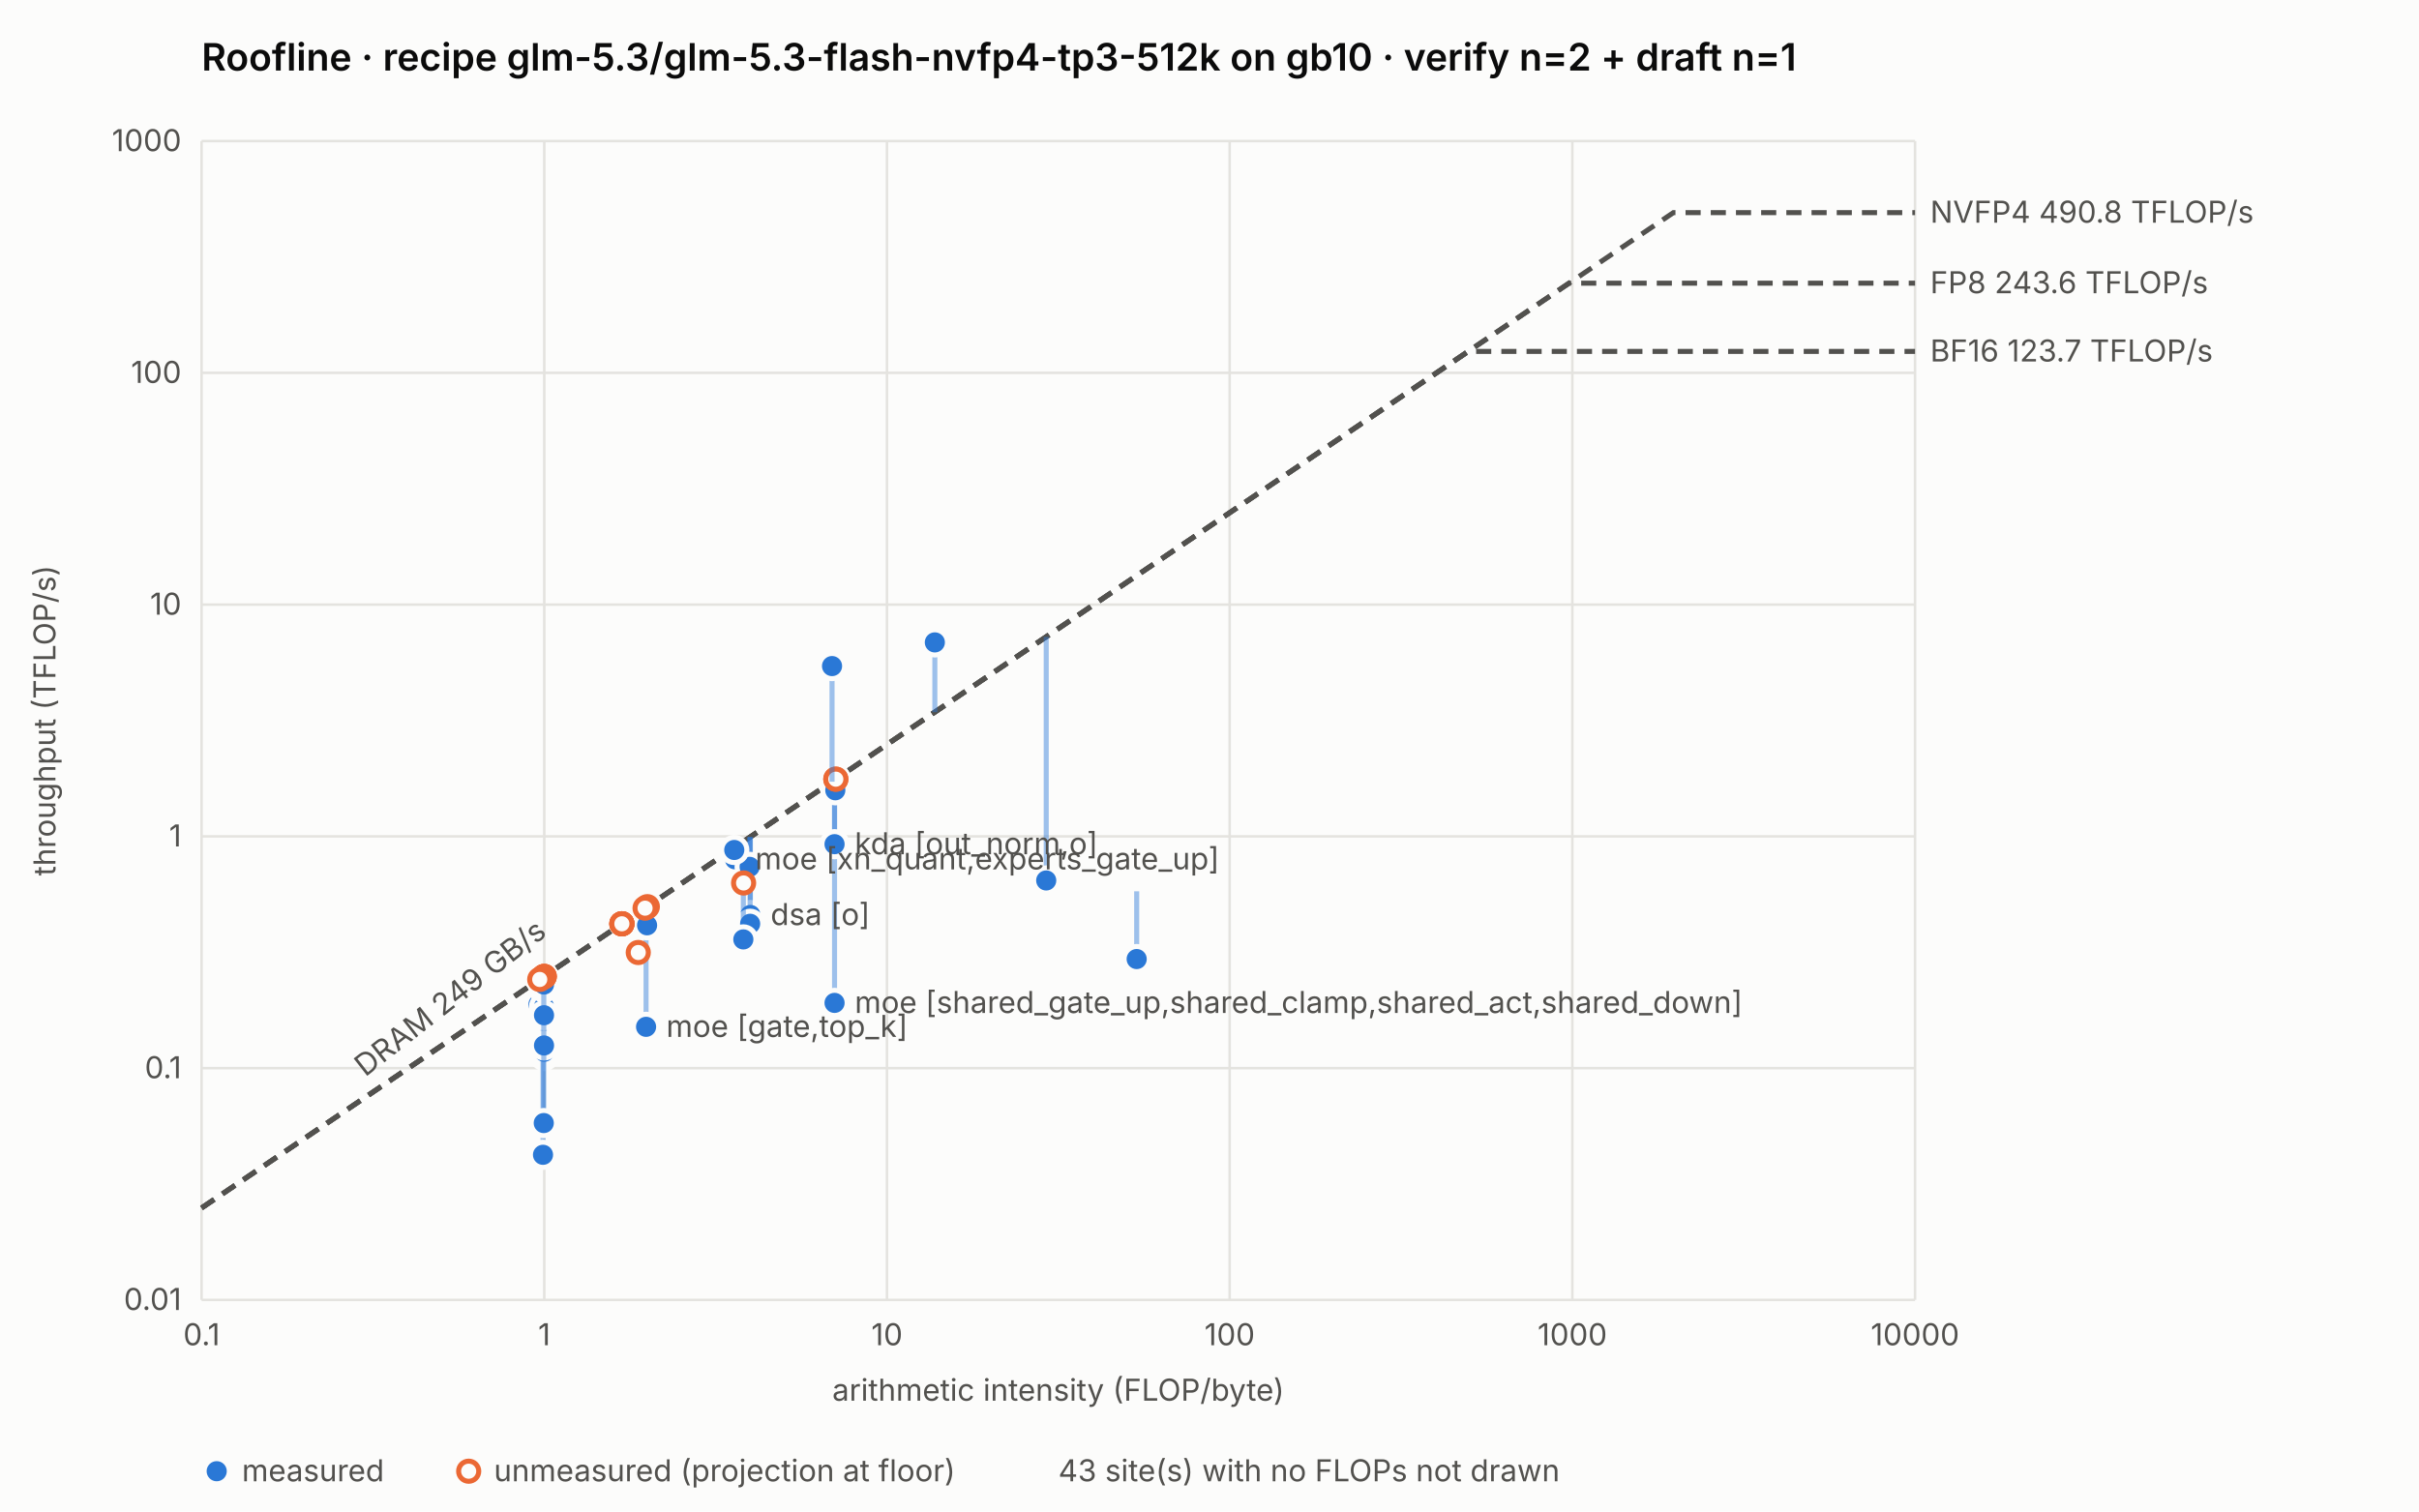
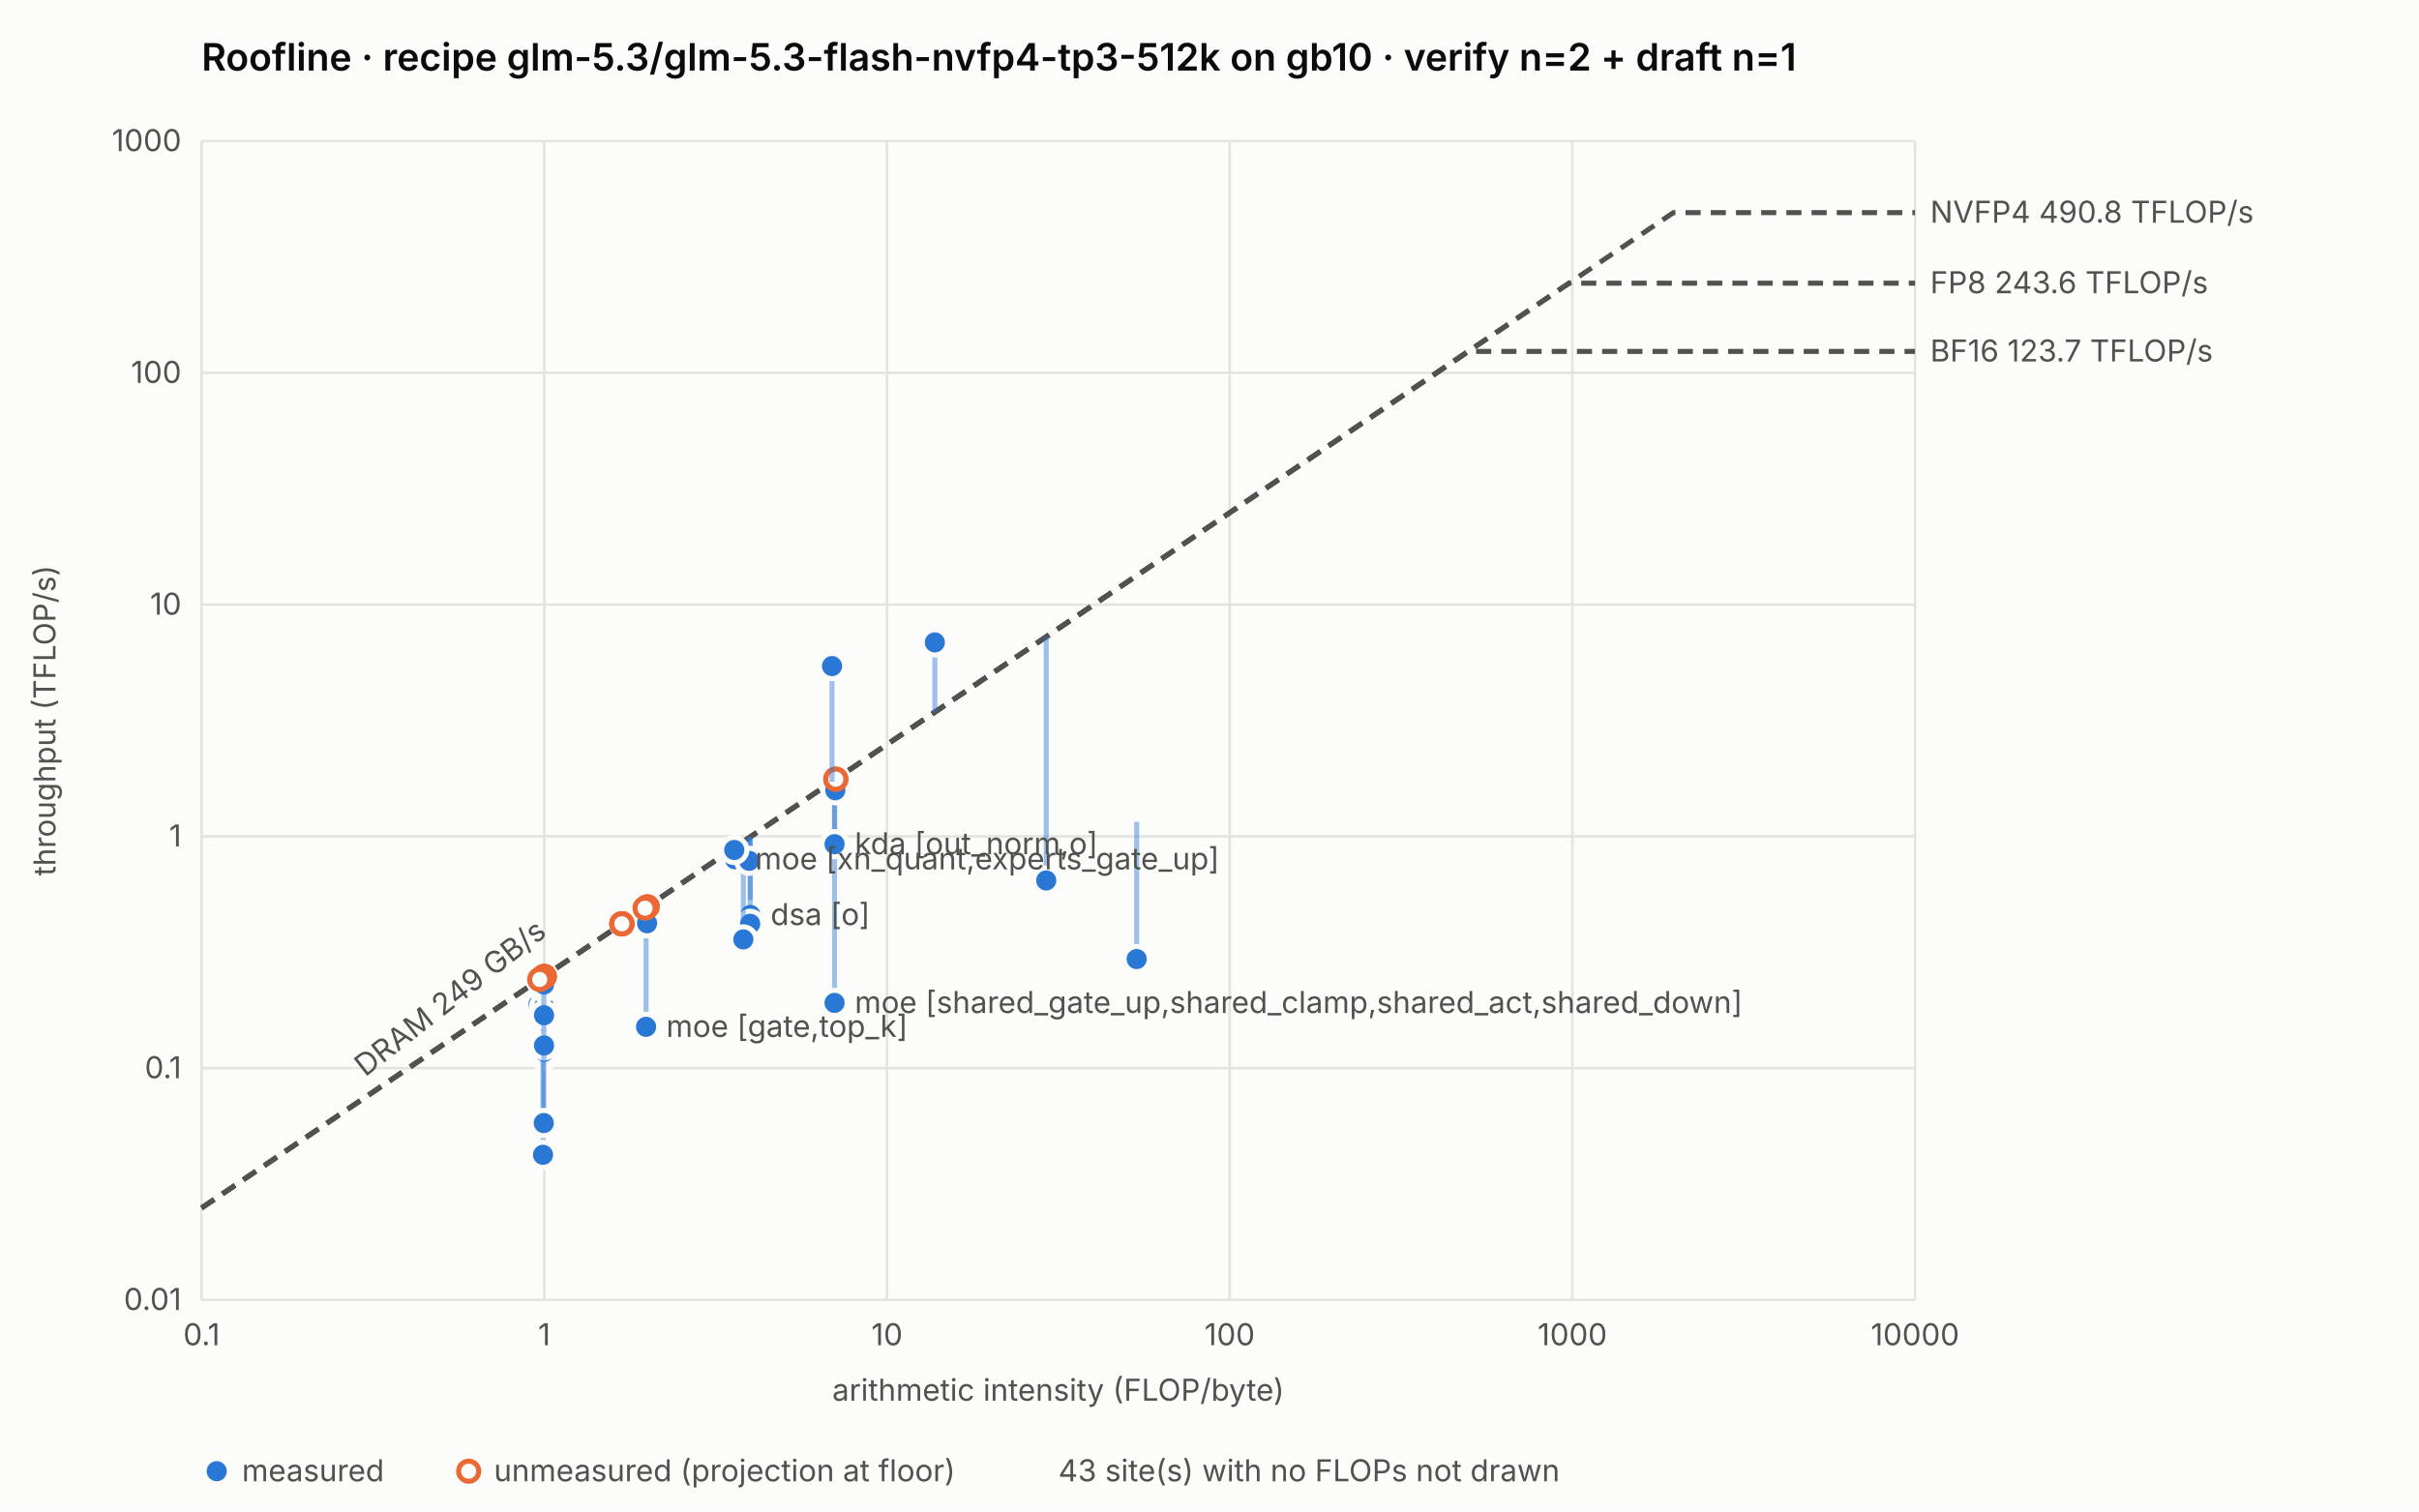
<svg xmlns="http://www.w3.org/2000/svg" class="viz" viewBox="0 0 960 600" width="960" height="600" role="img" aria-label="Roofline: recipe glm-5.3/glm-5.3-flash-nvfp4-tp3-512k on gb10">
  <style>
.viz text{font-family:system-ui,-apple-system,"Segoe UI",sans-serif;font-size:12px}
.viz .t{font-size:15px;font-weight:600}
.viz .g{stroke-width:1}.viz .c{stroke-width:2;fill:none;stroke-dasharray:6 4}
.viz .m{stroke-width:2}.viz .p{stroke-width:2}.viz .d{stroke-width:2;opacity:.45}
.viz .bg{fill:#fcfcfb}.viz text{fill:#52514e}.viz .t{fill:#0b0b0b}.viz .g{stroke:#e4e3df}.viz .c{stroke:#52514e}.viz .m{fill:#2a78d6;stroke:#fcfcfb}.viz .p{fill:#fcfcfb;stroke:#eb6834}.viz .d{stroke:#2a78d6}.viz .b1{fill:#2a78d6}.viz .b2{fill:#eb6834}.viz .b3{fill:#1baf7a}
@media (prefers-color-scheme: dark){:root:not([data-theme="light"]) .viz .bg{fill:#1a1a19}:root:not([data-theme="light"]) .viz text{fill:#c3c2b7}:root:not([data-theme="light"]) .viz .t{fill:#f0efec}:root:not([data-theme="light"]) .viz .g{stroke:#3a3936}:root:not([data-theme="light"]) .viz .c{stroke:#c3c2b7}:root:not([data-theme="light"]) .viz .m{fill:#3987e5;stroke:#1a1a19}:root:not([data-theme="light"]) .viz .p{fill:#1a1a19;stroke:#d95926}:root:not([data-theme="light"]) .viz .d{stroke:#3987e5}:root:not([data-theme="light"]) .viz .b1{fill:#3987e5}:root:not([data-theme="light"]) .viz .b2{fill:#d95926}:root:not([data-theme="light"]) .viz .b3{fill:#199e70}}
[data-theme="dark"] .viz .bg{fill:#1a1a19}[data-theme="dark"] .viz text{fill:#c3c2b7}[data-theme="dark"] .viz .t{fill:#f0efec}[data-theme="dark"] .viz .g{stroke:#3a3936}[data-theme="dark"] .viz .c{stroke:#c3c2b7}[data-theme="dark"] .viz .m{fill:#3987e5;stroke:#1a1a19}[data-theme="dark"] .viz .p{fill:#1a1a19;stroke:#d95926}[data-theme="dark"] .viz .d{stroke:#3987e5}[data-theme="dark"] .viz .b1{fill:#3987e5}[data-theme="dark"] .viz .b2{fill:#d95926}[data-theme="dark"] .viz .b3{fill:#199e70}
</style>
  <rect class="bg" width="960" height="600" />
  <text class="t" x="80" y="28">Roofline · recipe glm-5.3/glm-5.3-flash-nvfp4-tp3-512k on gb10 · verify n=2 + draft n=1</text>
  <line class="g" x1="80.0" y1="56" x2="80.0" y2="516.0" />
  <text x="80.0" y="534.0" text-anchor="middle">0.1</text>
  <line class="g" x1="216.0" y1="56" x2="216.0" y2="516.0" />
  <text x="216.0" y="534.0" text-anchor="middle">1</text>
  <line class="g" x1="352.0" y1="56" x2="352.0" y2="516.0" />
  <text x="352.0" y="534.0" text-anchor="middle">10</text>
  <line class="g" x1="488.0" y1="56" x2="488.0" y2="516.0" />
  <text x="488.0" y="534.0" text-anchor="middle">100</text>
  <line class="g" x1="624.0" y1="56" x2="624.0" y2="516.0" />
  <text x="624.0" y="534.0" text-anchor="middle">1000</text>
  <line class="g" x1="760.0" y1="56" x2="760.0" y2="516.0" />
  <text x="760.0" y="534.0" text-anchor="middle">10000</text>
  <line class="g" x1="80" y1="516.0" x2="760.0" y2="516.0" />
  <text x="72.0" y="520.0" text-anchor="end">0.01</text>
  <line class="g" x1="80" y1="424.0" x2="760.0" y2="424.0" />
  <text x="72.0" y="428.0" text-anchor="end">0.1</text>
  <line class="g" x1="80" y1="332.0" x2="760.0" y2="332.0" />
  <text x="72.0" y="336.0" text-anchor="end">1</text>
  <line class="g" x1="80" y1="240.0" x2="760.0" y2="240.0" />
  <text x="72.0" y="244.0" text-anchor="end">10</text>
  <line class="g" x1="80" y1="148.0" x2="760.0" y2="148.0" />
  <text x="72.0" y="152.0" text-anchor="end">100</text>
  <line class="g" x1="80" y1="56.0" x2="760.0" y2="56.0" />
  <text x="72.0" y="60.0" text-anchor="end">1000</text>
  <text x="420.0" y="556.0" text-anchor="middle">arithmetic intensity (FLOP/byte)</text>
  <text transform="translate(22 286.0) rotate(-90)" text-anchor="middle">throughput (TFLOP/s)</text>
  <polyline class="c" points="80.0,479.5 664.1,84.4 760.0,84.4" />
  <text x="766.0" y="88.4">NVFP4 490.8 TFLOP/s</text>
  <polyline class="c" points="80.0,479.5 622.7,112.4 760.0,112.4" />
  <text x="766.0" y="116.4">FP8 243.6 TFLOP/s</text>
  <polyline class="c" points="80.0,479.5 582.7,139.5 760.0,139.5" />
  <text x="766.0" y="143.5">BF16 123.7 TFLOP/s</text>
  <text x="144.9" y="427.7" transform="rotate(-38 144.9 427.7)">DRAM 249 GB/s</text>
  <line class="d" x1="297.8" y1="363.2" x2="297.8" y2="332.2" />
  <circle class="m" cx="297.8" cy="363.2" r="5" />
  <line class="d" x1="291.7" y1="341.1" x2="291.7" y2="336.4" />
  <circle class="m" cx="291.7" cy="341.1" r="5" />
  <line class="d" x1="256.4" y1="407.6" x2="256.4" y2="360.2" />
  <circle class="m" cx="256.4" cy="407.6" r="5" />
  <line class="d" x1="331.2" y1="398.1" x2="331.2" y2="309.6" />
  <circle class="m" cx="331.2" cy="398.1" r="5" />
  <line class="d" x1="331.2" y1="335.1" x2="331.2" y2="309.6" />
  <circle class="m" cx="331.2" cy="335.1" r="5" />
  <line class="d" x1="297.7" y1="366.7" x2="297.7" y2="332.3" />
  <circle class="m" cx="297.7" cy="366.7" r="5" />
  <line class="d" x1="331.5" y1="313.7" x2="331.5" y2="309.4" />
  <circle class="m" cx="331.5" cy="313.7" r="5" />
  <line class="d" x1="216.0" y1="419.2" x2="216.0" y2="387.6" />
  <circle class="m" cx="216.0" cy="419.2" r="5" />
+   <line class="d" x1="451.1" y1="380.7" x2="451.1" y2="326.2" />
+   <circle class="m" cx="451.1" cy="380.7" r="5" />
  <line class="d" x1="295.0" y1="372.9" x2="295.0" y2="334.1" />
  <circle class="m" cx="295.0" cy="372.9" r="5" />
-   <line class="d" x1="297.5" y1="344.1" x2="297.5" y2="332.4" />
-   <circle class="m" cx="297.5" cy="344.1" r="5" />
-   <line class="d" x1="451.1" y1="380.7" x2="451.1" y2="353.8" />
-   <circle class="m" cx="451.1" cy="380.7" r="5" />
-   <line class="d" x1="256.8" y1="367.3" x2="256.8" y2="359.9" />
-   <circle class="m" cx="256.8" cy="367.3" r="5" />
  <line class="d" x1="213.7" y1="398.7" x2="213.7" y2="389.1" />
  <circle class="m" cx="213.7" cy="398.7" r="5" />
+   <line class="d" x1="297.3" y1="341.7" x2="297.3" y2="332.5" />
+   <circle class="m" cx="297.3" cy="341.7" r="5" />
+   <line class="d" x1="256.8" y1="366.5" x2="256.8" y2="360.0" />
+   <circle class="m" cx="256.8" cy="366.5" r="5" />
  <line class="d" x1="291.4" y1="337.4" x2="291.4" y2="336.6" />
  <circle class="m" cx="291.4" cy="337.4" r="5" />
  <line class="d" x1="216.0" y1="417.5" x2="216.0" y2="387.6" />
  <circle class="m" cx="216.0" cy="417.5" r="5" />
  <line class="d" x1="216.0" y1="393.0" x2="216.0" y2="387.6" />
  <circle class="m" cx="216.0" cy="393.0" r="5" />
  <line class="d" x1="215.5" y1="458.4" x2="215.5" y2="387.9" />
  <circle class="m" cx="215.5" cy="458.4" r="5" />
  <line class="d" x1="215.9" y1="399.6" x2="215.9" y2="387.6" />
  <circle class="m" cx="215.9" cy="399.6" r="5" />
  <line class="d" x1="215.9" y1="415.0" x2="215.9" y2="387.6" />
  <circle class="m" cx="215.9" cy="415.0" r="5" />
  <line class="d" x1="215.9" y1="403.0" x2="215.9" y2="387.6" />
  <circle class="m" cx="215.9" cy="403.0" r="5" />
  <line class="d" x1="215.9" y1="392.1" x2="215.9" y2="387.6" />
  <circle class="m" cx="215.9" cy="392.1" r="5" />
  <line class="d" x1="415.2" y1="349.5" x2="415.2" y2="252.8" />
  <circle class="m" cx="415.2" cy="349.5" r="5" />
  <line class="d" x1="215.9" y1="390.8" x2="215.9" y2="387.6" />
  <circle class="m" cx="215.9" cy="390.8" r="5" />
  <line class="d" x1="215.8" y1="445.8" x2="215.8" y2="387.7" />
  <circle class="m" cx="215.8" cy="445.8" r="5" />
  <circle class="p" cx="256.9" cy="359.9" r="4" />
  <circle class="p" cx="216.0" cy="387.6" r="4" />
  <line class="d" x1="371.0" y1="255.0" x2="371.0" y2="282.7" />
  <circle class="m" cx="371.0" cy="255.0" r="5" />
  <circle class="p" cx="216.0" cy="387.6" r="4" />
  <circle class="p" cx="331.7" cy="309.3" r="4" />
  <circle class="p" cx="215.9" cy="387.6" r="4" />
  <circle class="p" cx="246.8" cy="366.7" r="4" />
  <circle class="p" cx="246.8" cy="366.7" r="4" />
  <circle class="p" cx="331.7" cy="309.3" r="4" />
  <line class="d" x1="330.2" y1="264.4" x2="330.2" y2="310.3" />
  <circle class="m" cx="330.2" cy="264.4" r="5" />
  <circle class="p" cx="256.0" cy="360.5" r="4" />
  <circle class="p" cx="246.8" cy="366.7" r="4" />
-   <circle class="p" cx="295.1" cy="350.5" r="4" />
-   <circle class="p" cx="253.3" cy="378.1" r="4" />
  <circle class="p" cx="246.8" cy="366.7" r="4" />
  <circle class="p" cx="215.5" cy="387.9" r="4" />
  <circle class="p" cx="214.2" cy="388.8" r="4" />
  <text x="305.8" y="367.2">dsa [o]</text>
  <text x="299.7" y="345.1">moe [xn_quant,experts_gate_up]</text>
  <text x="264.4" y="411.6">moe [gate,top_k]</text>
  <text x="339.2" y="402.1">moe [shared_gate_up,shared_clamp,shared_act,shared_down]</text>
  <text x="339.2" y="339.1">kda [out_norm,o]</text>
  <circle class="m" cx="86.0" cy="584.0" r="5" />
  <text x="96.0" y="588.0">measured</text>
  <circle class="p" cx="186.0" cy="584.0" r="4" />
  <text x="196.0" y="588.0">unmeasured (projection at floor)</text>
  <text x="420.0" y="588.0">43 site(s) with no FLOPs not drawn</text>
</svg>
